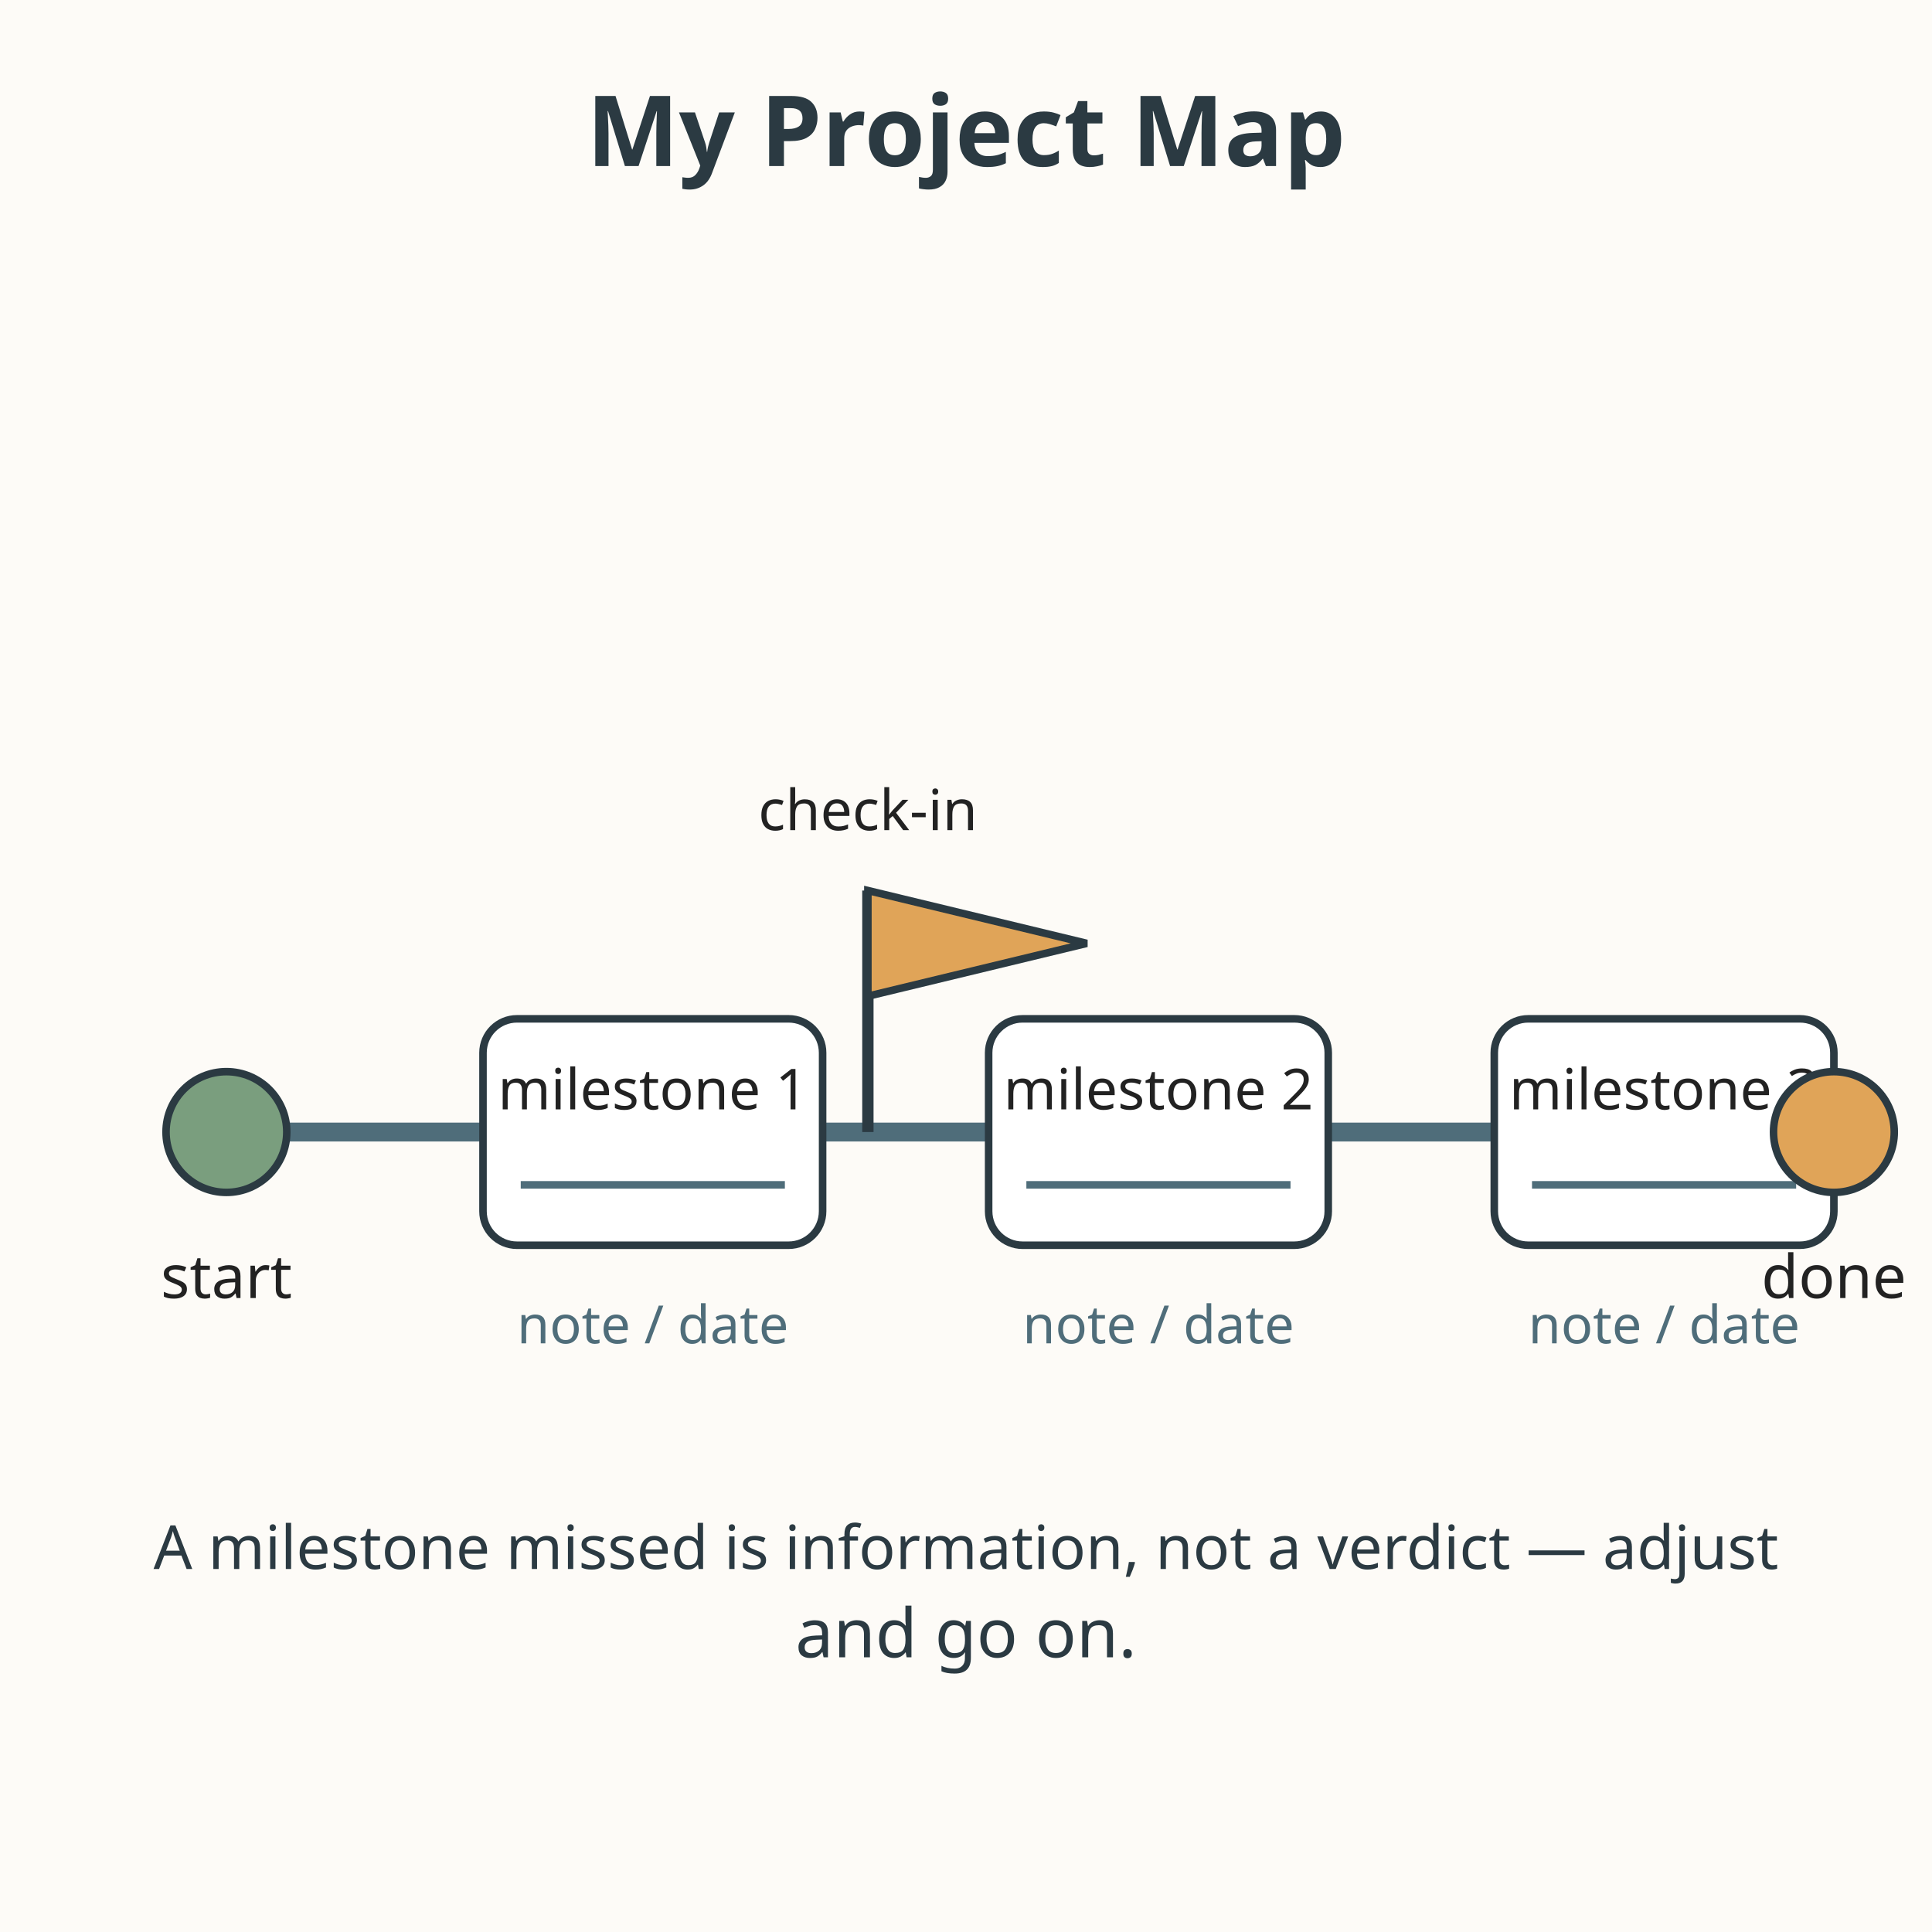
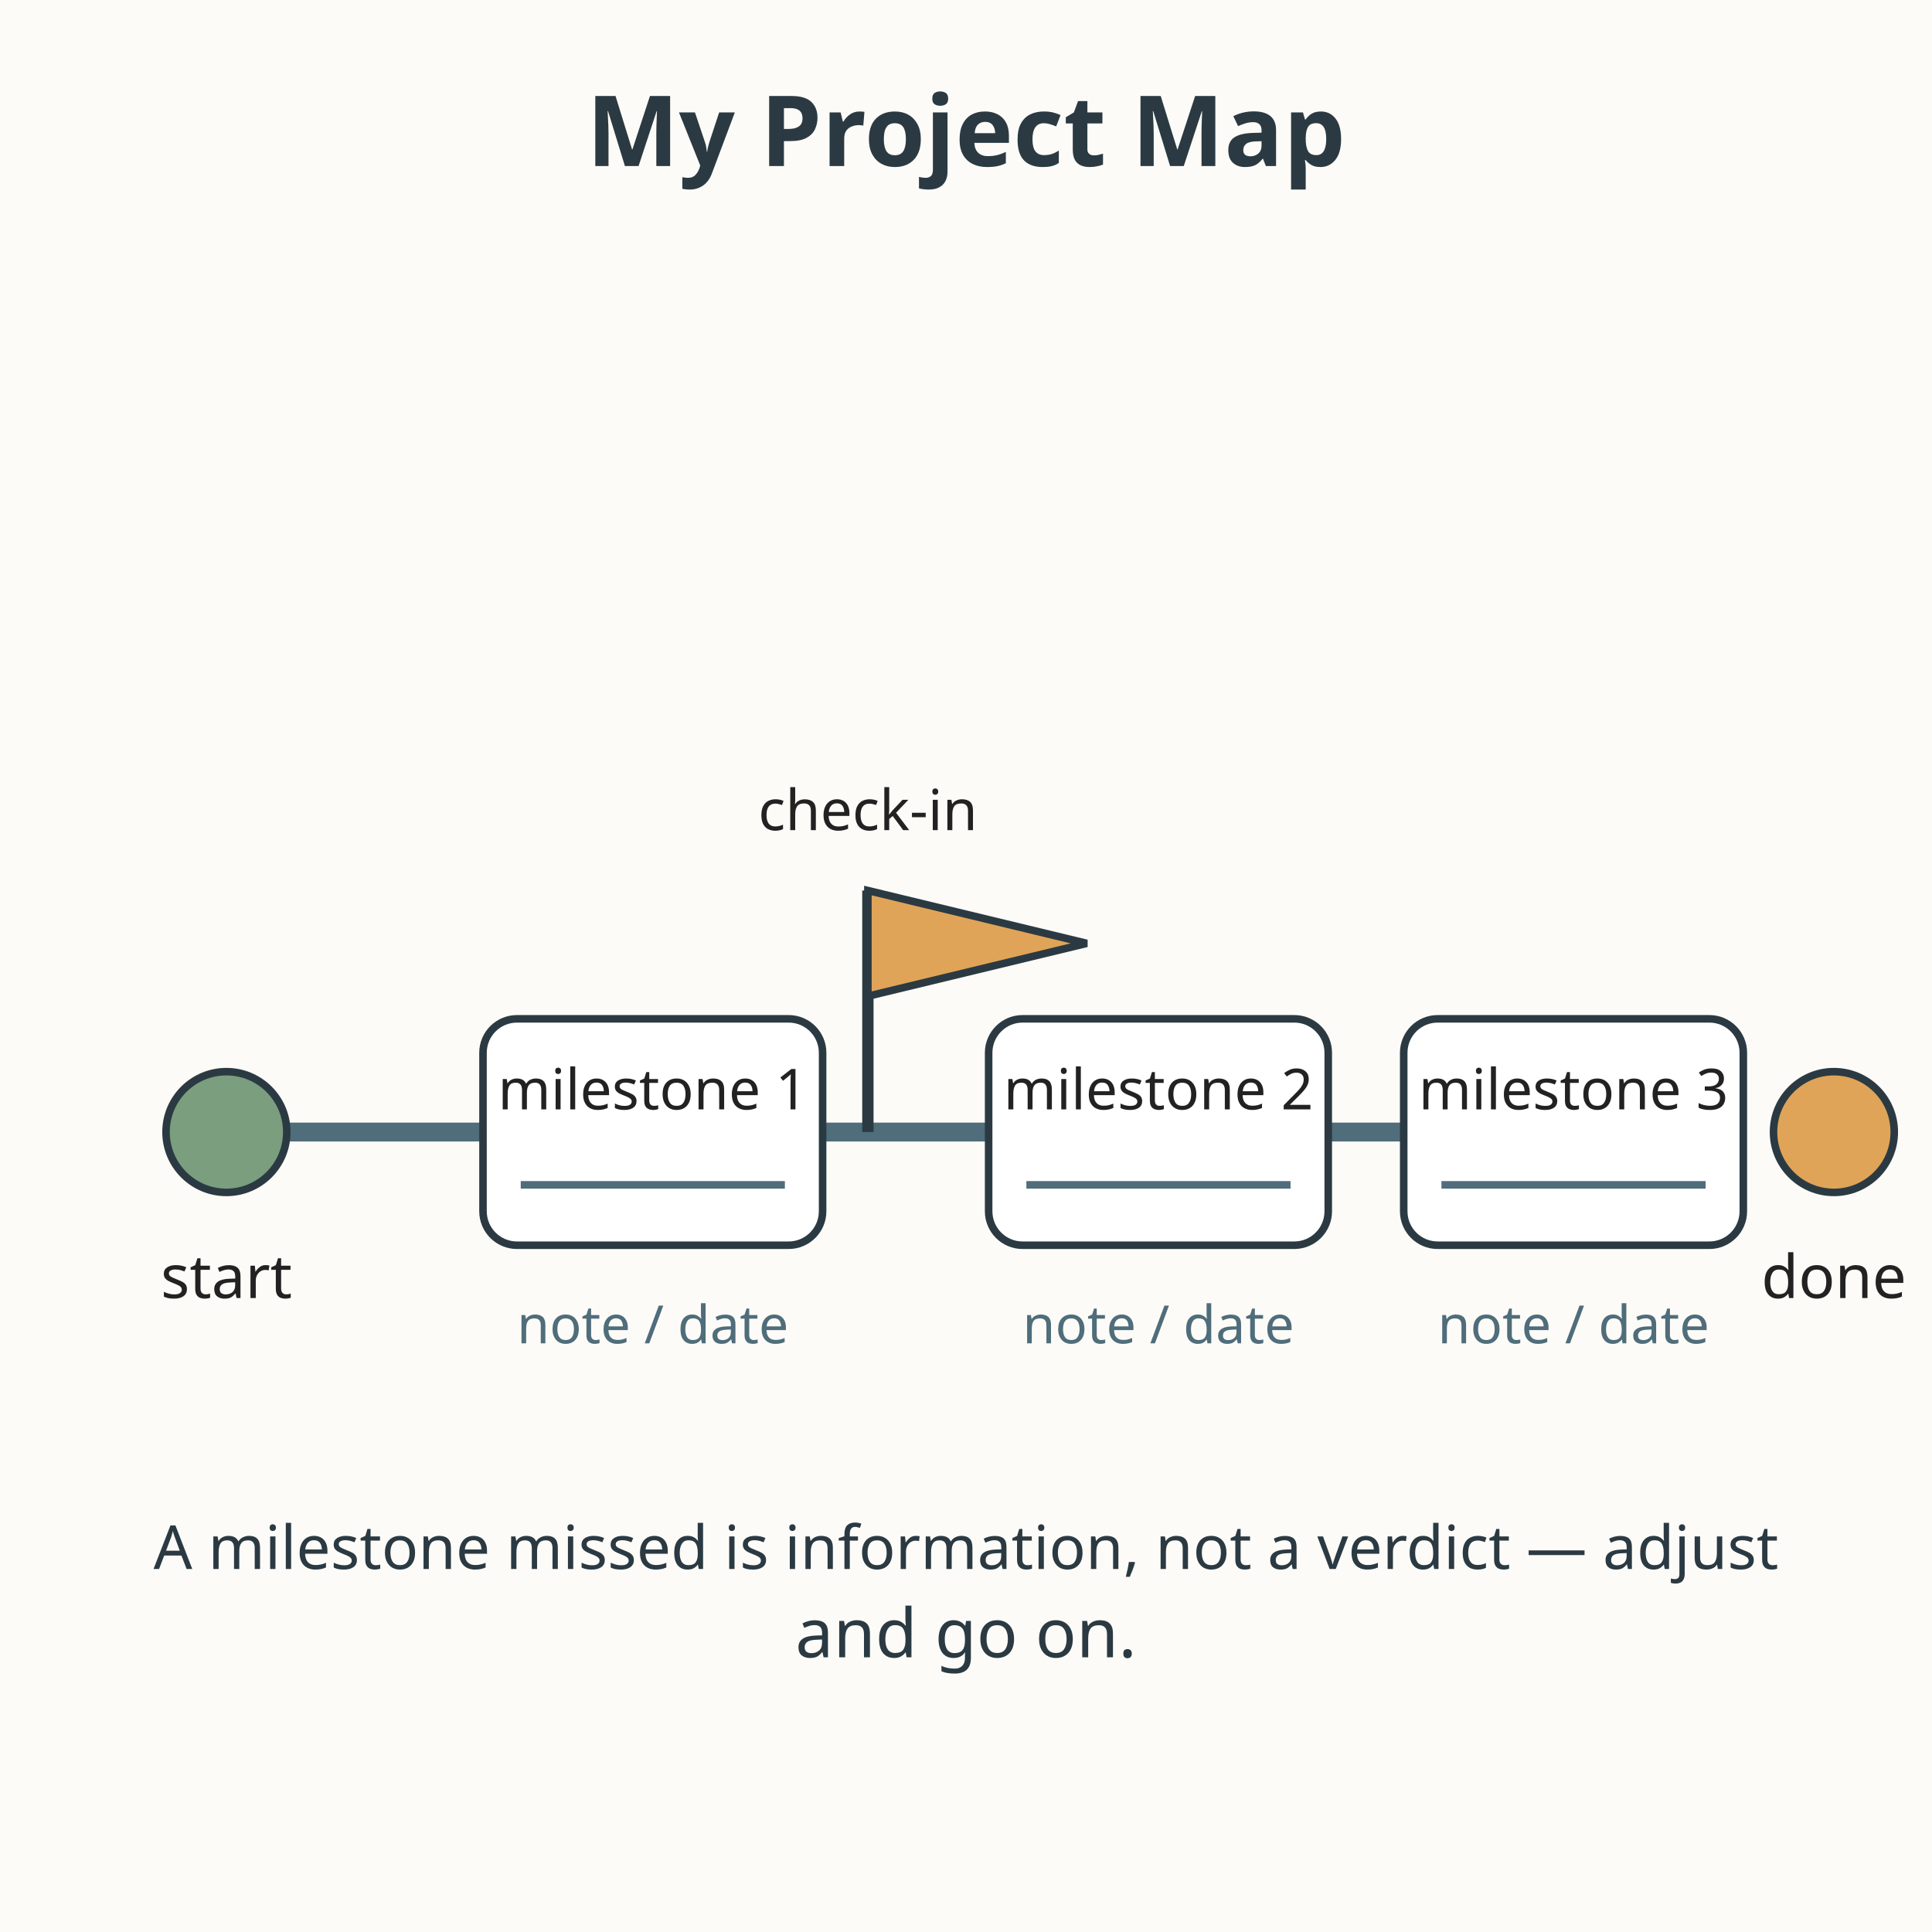
<svg xmlns="http://www.w3.org/2000/svg" viewBox="0 0 512 512" role="img" aria-labelledby="title-L-11-001-11-project-map desc-L-11-001-11-project-map">
  <rect width="512" height="512" fill="#fdfbf7" />
  <text x="256" y="44" text-anchor="middle" font-family="sans-serif" font-size="26" font-weight="bold" fill="#2b3a42">My Project Map</text>
  <path d="M60 300 L452 300" stroke="#4f6d7a" stroke-width="5" stroke-linecap="round" />
  <circle cx="60" cy="300" r="16" fill="#7a9e7e" stroke="#2b3a42" stroke-width="2" />
  <text x="60" y="344" text-anchor="middle" font-family="sans-serif" font-size="16" fill="#222222">start</text>
  <g>
    <rect x="128" y="270" width="90" height="60" rx="9" fill="#ffffff" stroke="#2b3a42" stroke-width="2" />
    <text x="173" y="294" text-anchor="middle" font-family="sans-serif" font-size="15" fill="#222222">milestone 1</text>
    <path d="M138 314 h70" stroke="#4f6d7a" stroke-width="2" />
    <text x="173" y="356" text-anchor="middle" font-family="sans-serif" font-size="14" fill="#4f6d7a">note / date</text>
  </g>
  <g>
    <rect x="262" y="270" width="90" height="60" rx="9" fill="#ffffff" stroke="#2b3a42" stroke-width="2" />
    <text x="307" y="294" text-anchor="middle" font-family="sans-serif" font-size="15" fill="#222222">milestone 2</text>
    <path d="M272 314 h70" stroke="#4f6d7a" stroke-width="2" />
    <text x="307" y="356" text-anchor="middle" font-family="sans-serif" font-size="14" fill="#4f6d7a">note / date</text>
  </g>
  <g>
-     <rect x="396" y="270" width="90" height="60" rx="9" fill="#ffffff" stroke="#2b3a42" stroke-width="2" />
-     <text x="441" y="294" text-anchor="middle" font-family="sans-serif" font-size="15" fill="#222222">milestone 3</text>
-     <path d="M406 314 h70" stroke="#4f6d7a" stroke-width="2" />
-     <text x="441" y="356" text-anchor="middle" font-family="sans-serif" font-size="14" fill="#4f6d7a">note / date</text>
+     <rect x="372" y="270" width="90" height="60" rx="9" fill="#ffffff" stroke="#2b3a42" stroke-width="2" />
+     <text x="417" y="294" text-anchor="middle" font-family="sans-serif" font-size="15" fill="#222222">milestone 3</text>
+     <path d="M382 314 h70" stroke="#4f6d7a" stroke-width="2" />
+     <text x="417" y="356" text-anchor="middle" font-family="sans-serif" font-size="14" fill="#4f6d7a">note / date</text>
  </g>
  <g>
    <path d="M230 300 L230 236" stroke="#2b3a42" stroke-width="3" />
    <path d="M230 236 L288 250 L230 264 z" fill="#e0a458" stroke="#2b3a42" stroke-width="2" />
    <text x="230" y="220" text-anchor="middle" font-family="sans-serif" font-size="15" fill="#222222">check-in</text>
  </g>
  <circle cx="486" cy="300" r="16" fill="#e0a458" stroke="#2b3a42" stroke-width="2" />
  <text x="486" y="344" text-anchor="middle" font-family="sans-serif" font-size="16" fill="#222222">done</text>
  <text x="256" y="415.8" text-anchor="middle" font-family="sans-serif" font-size="16.1" fill="#2b3a42">A milestone missed is information, not a verdict — adjust</text>
  <text x="256" y="439.2" text-anchor="middle" font-family="sans-serif" font-size="18" fill="#2b3a42">and go on.</text>
</svg>
